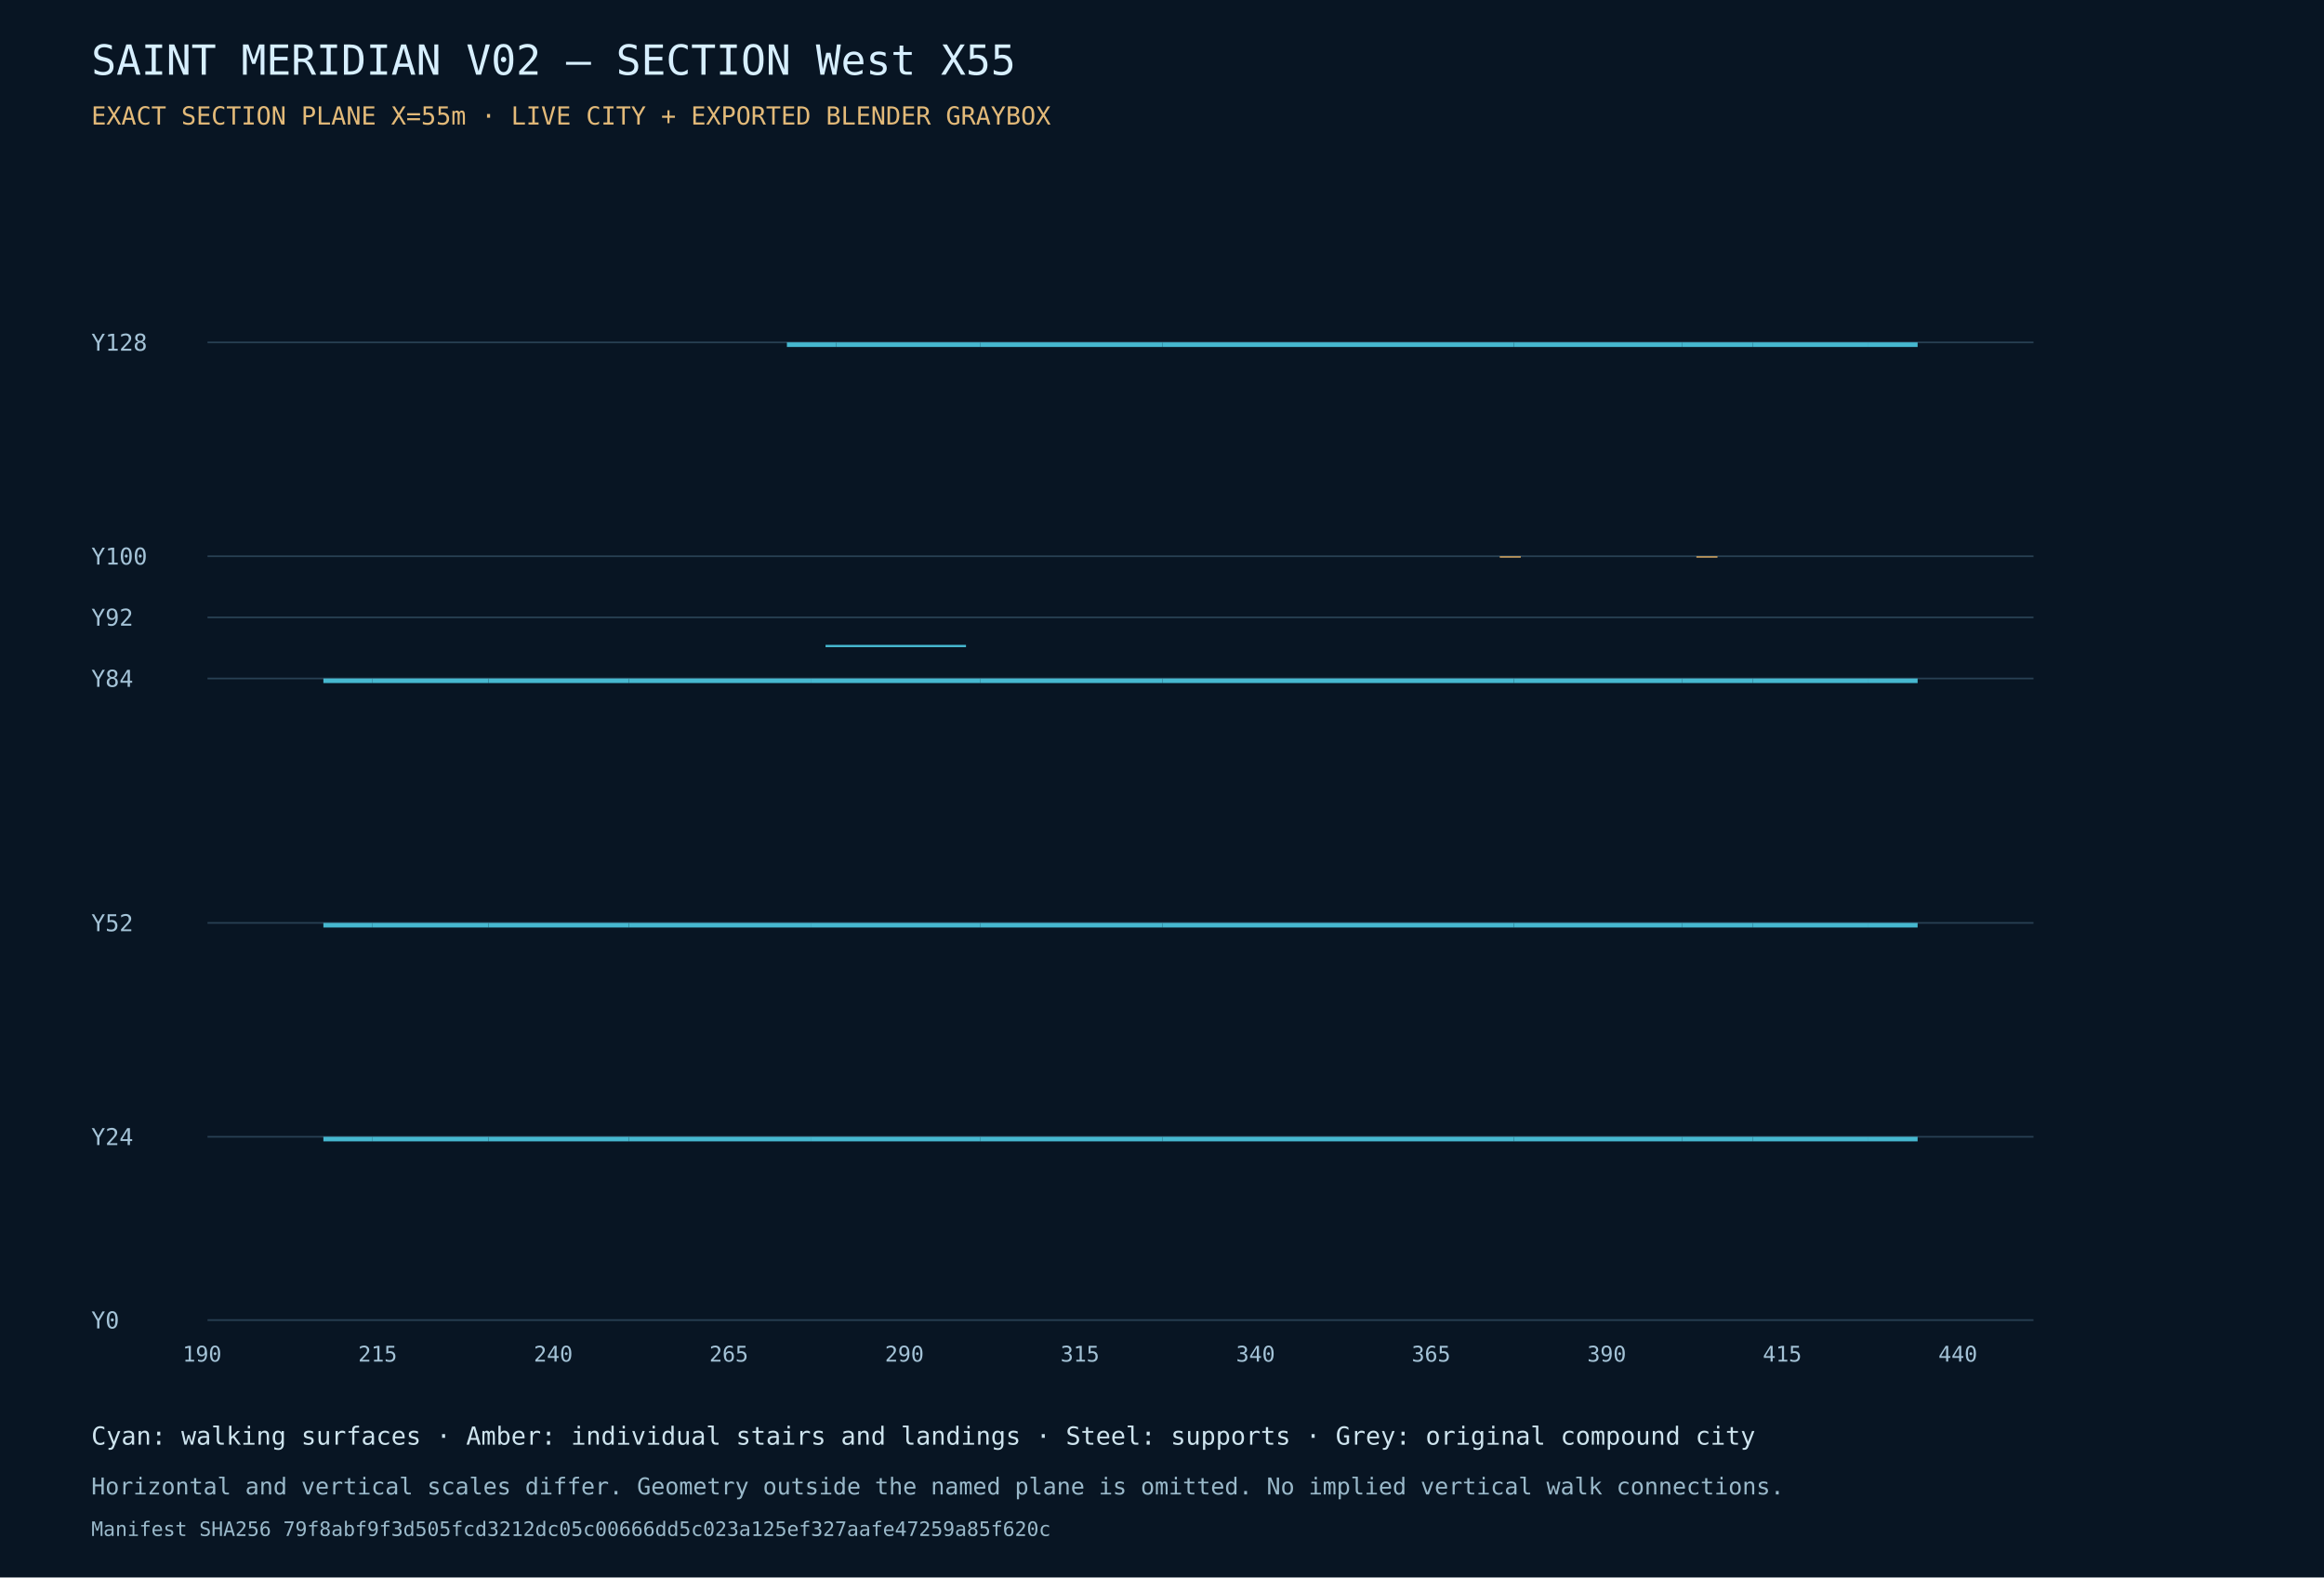
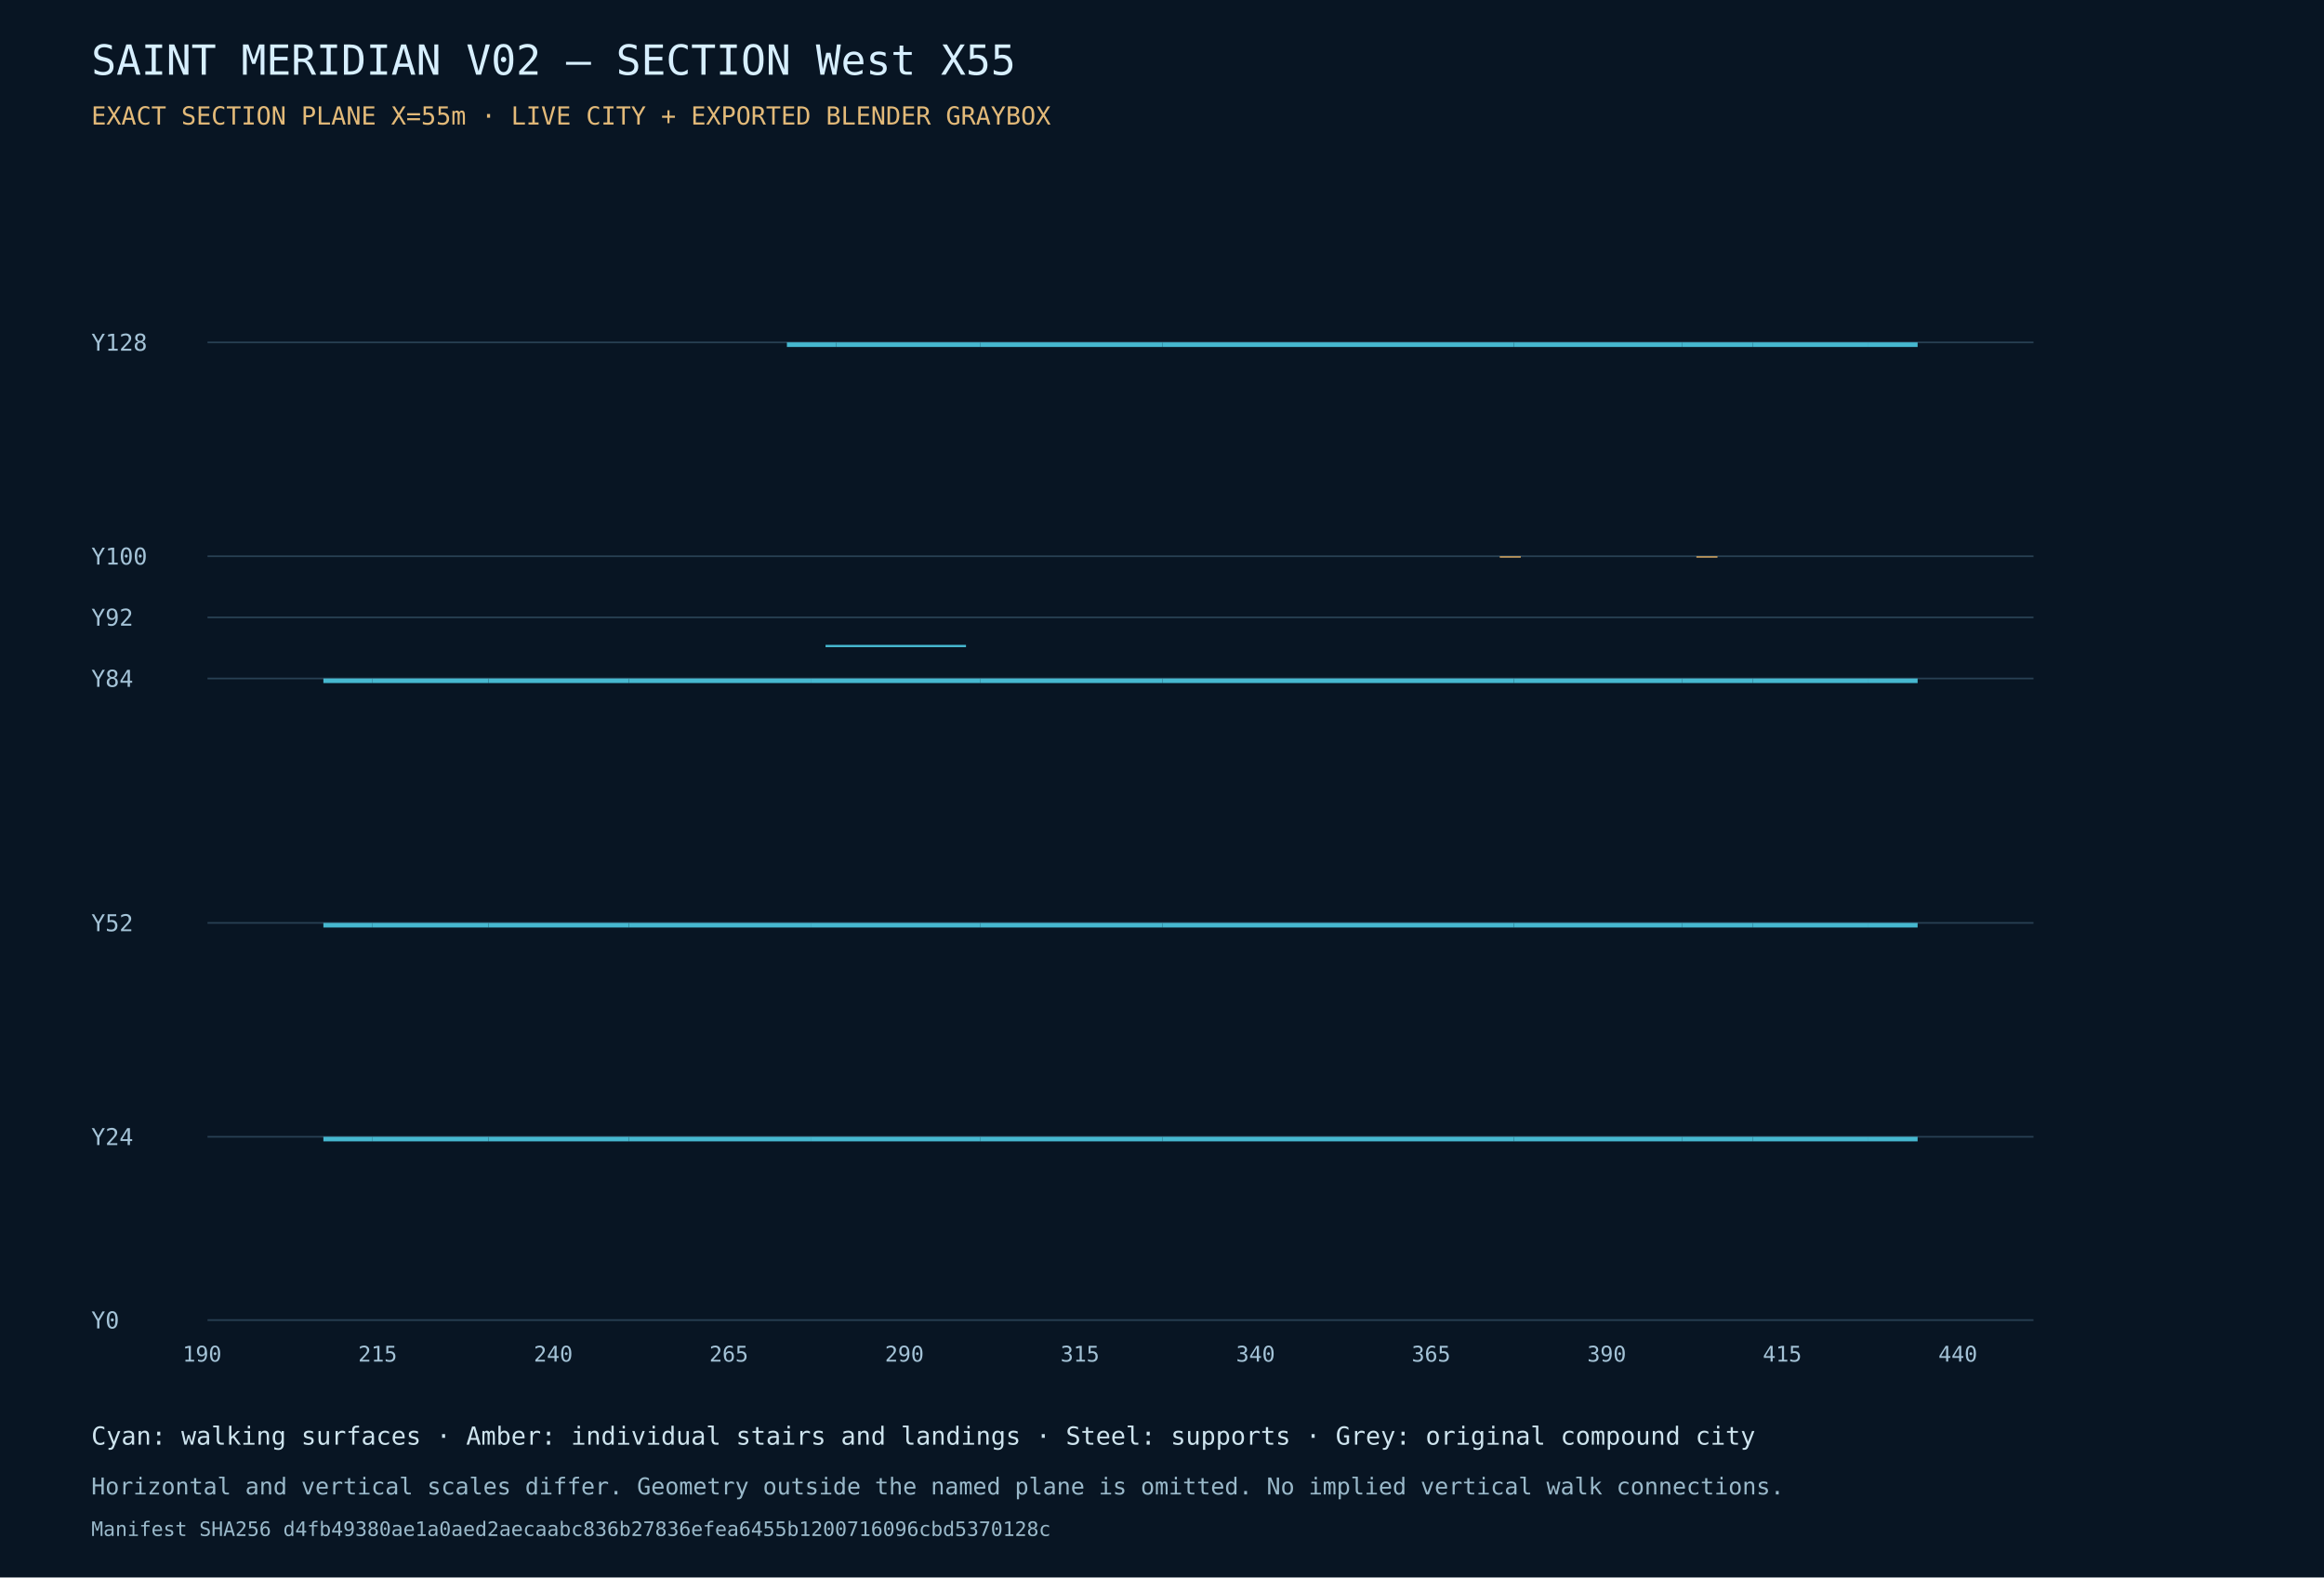
<svg xmlns="http://www.w3.org/2000/svg" width="1400" height="950" viewBox="0 0 1400 950">
  <defs>
    <clipPath id="section">
      <rect x="125" y="105" width="1100" height="690" />
    </clipPath>
  </defs>
  <rect width="1400" height="950" fill="#081523" />
  <text x="55" y="45" fill="#d7efff" font-family="monospace" font-size="25">SAINT MERIDIAN V02 — SECTION West X55</text>
  <text x="55" y="75" fill="#e3ba79" font-family="monospace" font-size="15">EXACT SECTION PLANE X=55m · LIVE CITY + EXPORTED BLENDER GRAYBOX</text>
  <path d="M125 795.0H1225" stroke="#284053" stroke-width="1" />
  <text x="55" y="800.0" fill="#a4c3d7" font-family="monospace" font-size="14">Y0</text>
  <path d="M125 684.6H1225" stroke="#284053" stroke-width="1" />
  <text x="55" y="689.6" fill="#a4c3d7" font-family="monospace" font-size="14">Y24</text>
  <path d="M125 555.8H1225" stroke="#284053" stroke-width="1" />
  <text x="55" y="560.8" fill="#a4c3d7" font-family="monospace" font-size="14">Y52</text>
  <path d="M125 408.6H1225" stroke="#284053" stroke-width="1" />
  <text x="55" y="413.6" fill="#a4c3d7" font-family="monospace" font-size="14">Y84</text>
  <path d="M125 371.8H1225" stroke="#284053" stroke-width="1" />
  <text x="55" y="376.8" fill="#a4c3d7" font-family="monospace" font-size="14">Y92</text>
  <path d="M125 335H1225" stroke="#284053" stroke-width="1" />
  <text x="55" y="340" fill="#a4c3d7" font-family="monospace" font-size="14">Y100</text>
  <path d="M125 206.2H1225" stroke="#284053" stroke-width="1" />
  <text x="55" y="211.2" fill="#a4c3d7" font-family="monospace" font-size="14">Y128</text>
  <g clip-path="url(#section)">
    <rect x="224.423" y="684.600" width="69.808" height="2.760" fill="#46b8d0" opacity="1" />
    <rect x="294.231" y="684.600" width="84.615" height="2.760" fill="#46b8d0" opacity="1" />
    <rect x="378.846" y="684.600" width="110.000" height="2.760" fill="#46b8d0" opacity="1" />
    <rect x="488.846" y="684.600" width="101.538" height="2.760" fill="#46b8d0" opacity="1" />
    <rect x="590.385" y="684.600" width="110.000" height="2.760" fill="#46b8d0" opacity="1" />
    <rect x="700.385" y="684.600" width="101.538" height="2.760" fill="#46b8d0" opacity="1" />
    <rect x="801.923" y="684.600" width="110.000" height="2.760" fill="#46b8d0" opacity="1" />
    <rect x="911.923" y="684.600" width="101.538" height="2.760" fill="#46b8d0" opacity="1" />
    <rect x="1013.462" y="684.600" width="42.308" height="2.760" fill="#46b8d0" opacity="1" />
    <rect x="1055.769" y="684.600" width="69.808" height="2.760" fill="#46b8d0" opacity="1" />
    <rect x="224.423" y="555.800" width="69.808" height="2.760" fill="#46b8d0" opacity="1" />
    <rect x="294.231" y="555.800" width="84.615" height="2.760" fill="#46b8d0" opacity="1" />
    <rect x="378.846" y="555.800" width="110.000" height="2.760" fill="#46b8d0" opacity="1" />
    <rect x="488.846" y="555.800" width="101.538" height="2.760" fill="#46b8d0" opacity="1" />
    <rect x="590.385" y="555.800" width="110.000" height="2.760" fill="#46b8d0" opacity="1" />
    <rect x="700.385" y="555.800" width="101.538" height="2.760" fill="#46b8d0" opacity="1" />
    <rect x="801.923" y="555.800" width="110.000" height="2.760" fill="#46b8d0" opacity="1" />
    <rect x="911.923" y="555.800" width="101.538" height="2.760" fill="#46b8d0" opacity="1" />
    <rect x="1013.462" y="555.800" width="42.308" height="2.760" fill="#46b8d0" opacity="1" />
    <rect x="1055.769" y="555.800" width="69.808" height="2.760" fill="#46b8d0" opacity="1" />
    <rect x="224.423" y="408.600" width="69.808" height="2.760" fill="#46b8d0" opacity="1" />
    <rect x="294.231" y="408.600" width="84.615" height="2.760" fill="#46b8d0" opacity="1" />
    <rect x="378.846" y="408.600" width="110.000" height="2.760" fill="#46b8d0" opacity="1" />
    <rect x="488.846" y="408.600" width="101.538" height="2.760" fill="#46b8d0" opacity="1" />
    <rect x="590.385" y="408.600" width="110.000" height="2.760" fill="#46b8d0" opacity="1" />
    <rect x="700.385" y="408.600" width="101.538" height="2.760" fill="#46b8d0" opacity="1" />
    <rect x="801.923" y="408.600" width="110.000" height="2.760" fill="#46b8d0" opacity="1" />
    <rect x="911.923" y="408.600" width="101.538" height="2.760" fill="#46b8d0" opacity="1" />
    <rect x="1013.462" y="408.600" width="42.308" height="2.760" fill="#46b8d0" opacity="1" />
    <rect x="1055.769" y="408.600" width="69.808" height="2.760" fill="#46b8d0" opacity="1" />
    <rect x="194.808" y="684.600" width="29.615" height="2.760" fill="#46b8d0" opacity="1" />
    <rect x="1125.577" y="684.600" width="29.615" height="2.760" fill="#46b8d0" opacity="1" />
    <rect x="194.808" y="555.800" width="29.615" height="2.760" fill="#46b8d0" opacity="1" />
    <rect x="1125.577" y="555.800" width="29.615" height="2.760" fill="#46b8d0" opacity="1" />
    <rect x="194.808" y="408.600" width="29.615" height="2.760" fill="#46b8d0" opacity="1" />
    <rect x="1125.577" y="408.600" width="29.615" height="2.760" fill="#46b8d0" opacity="1" />
    <rect x="503.654" y="206.200" width="86.731" height="2.760" fill="#46b8d0" opacity="1" />
    <rect x="590.385" y="206.200" width="110.000" height="2.760" fill="#46b8d0" opacity="1" />
    <rect x="700.385" y="206.200" width="101.538" height="2.760" fill="#46b8d0" opacity="1" />
    <rect x="801.923" y="206.200" width="110.000" height="2.760" fill="#46b8d0" opacity="1" />
    <rect x="911.923" y="206.200" width="101.538" height="2.760" fill="#46b8d0" opacity="1" />
    <rect x="1013.462" y="206.200" width="42.308" height="2.760" fill="#46b8d0" opacity="1" />
    <rect x="1055.769" y="206.200" width="69.808" height="2.760" fill="#46b8d0" opacity="1" />
    <rect x="474.038" y="206.200" width="29.615" height="2.760" fill="#46b8d0" opacity="1" />
    <rect x="1125.577" y="206.200" width="29.615" height="2.760" fill="#46b8d0" opacity="1" />
    <rect x="497.308" y="388.360" width="84.615" height="1.380" fill="#46b8d0" opacity="1" />
    <rect x="226.538" y="795.000" width="12.692" height="0.828" fill="#dfac62" opacity="1" />
    <rect x="903.462" y="335.000" width="12.692" height="0.828" fill="#dfac62" opacity="1" />
    <rect x="1021.923" y="335.000" width="12.692" height="0.828" fill="#dfac62" opacity="1" />
  </g>
  <text x="110.0" y="820.0" fill="#a4c3d7" font-family="monospace" font-size="13">190</text>
  <text x="215.769" y="820.0" fill="#a4c3d7" font-family="monospace" font-size="13">215</text>
  <text x="321.538" y="820.0" fill="#a4c3d7" font-family="monospace" font-size="13">240</text>
  <text x="427.308" y="820.0" fill="#a4c3d7" font-family="monospace" font-size="13">265</text>
  <text x="533.077" y="820.0" fill="#a4c3d7" font-family="monospace" font-size="13">290</text>
  <text x="638.846" y="820.0" fill="#a4c3d7" font-family="monospace" font-size="13">315</text>
  <text x="744.615" y="820.0" fill="#a4c3d7" font-family="monospace" font-size="13">340</text>
  <text x="850.385" y="820.0" fill="#a4c3d7" font-family="monospace" font-size="13">365</text>
  <text x="956.154" y="820.0" fill="#a4c3d7" font-family="monospace" font-size="13">390</text>
  <text x="1061.923" y="820.0" fill="#a4c3d7" font-family="monospace" font-size="13">415</text>
  <text x="1167.692" y="820.0" fill="#a4c3d7" font-family="monospace" font-size="13">440</text>
  <text x="55" y="870" fill="#cee4ee" font-family="monospace" font-size="15">Cyan: walking surfaces · Amber: individual stairs and landings · Steel: supports · Grey: original compound city</text>
  <text x="55" y="900" fill="#9ab9ca" font-family="monospace" font-size="14">Horizontal and vertical scales differ. Geometry outside the named plane is omitted. No implied vertical walk connections.</text>
-   <text x="55" y="925" fill="#9ab9ca" font-family="monospace" font-size="12">Manifest SHA256 79f8abf9f3d505fcd3212dc05c00666dd5c023a125ef327aafe47259a85f620c</text>
+   <text x="55" y="925" fill="#9ab9ca" font-family="monospace" font-size="12">Manifest SHA256 d4fb49380ae1a0aed2aecaabc836b27836efea6455b1200716096cbd5370128c</text>
</svg>
